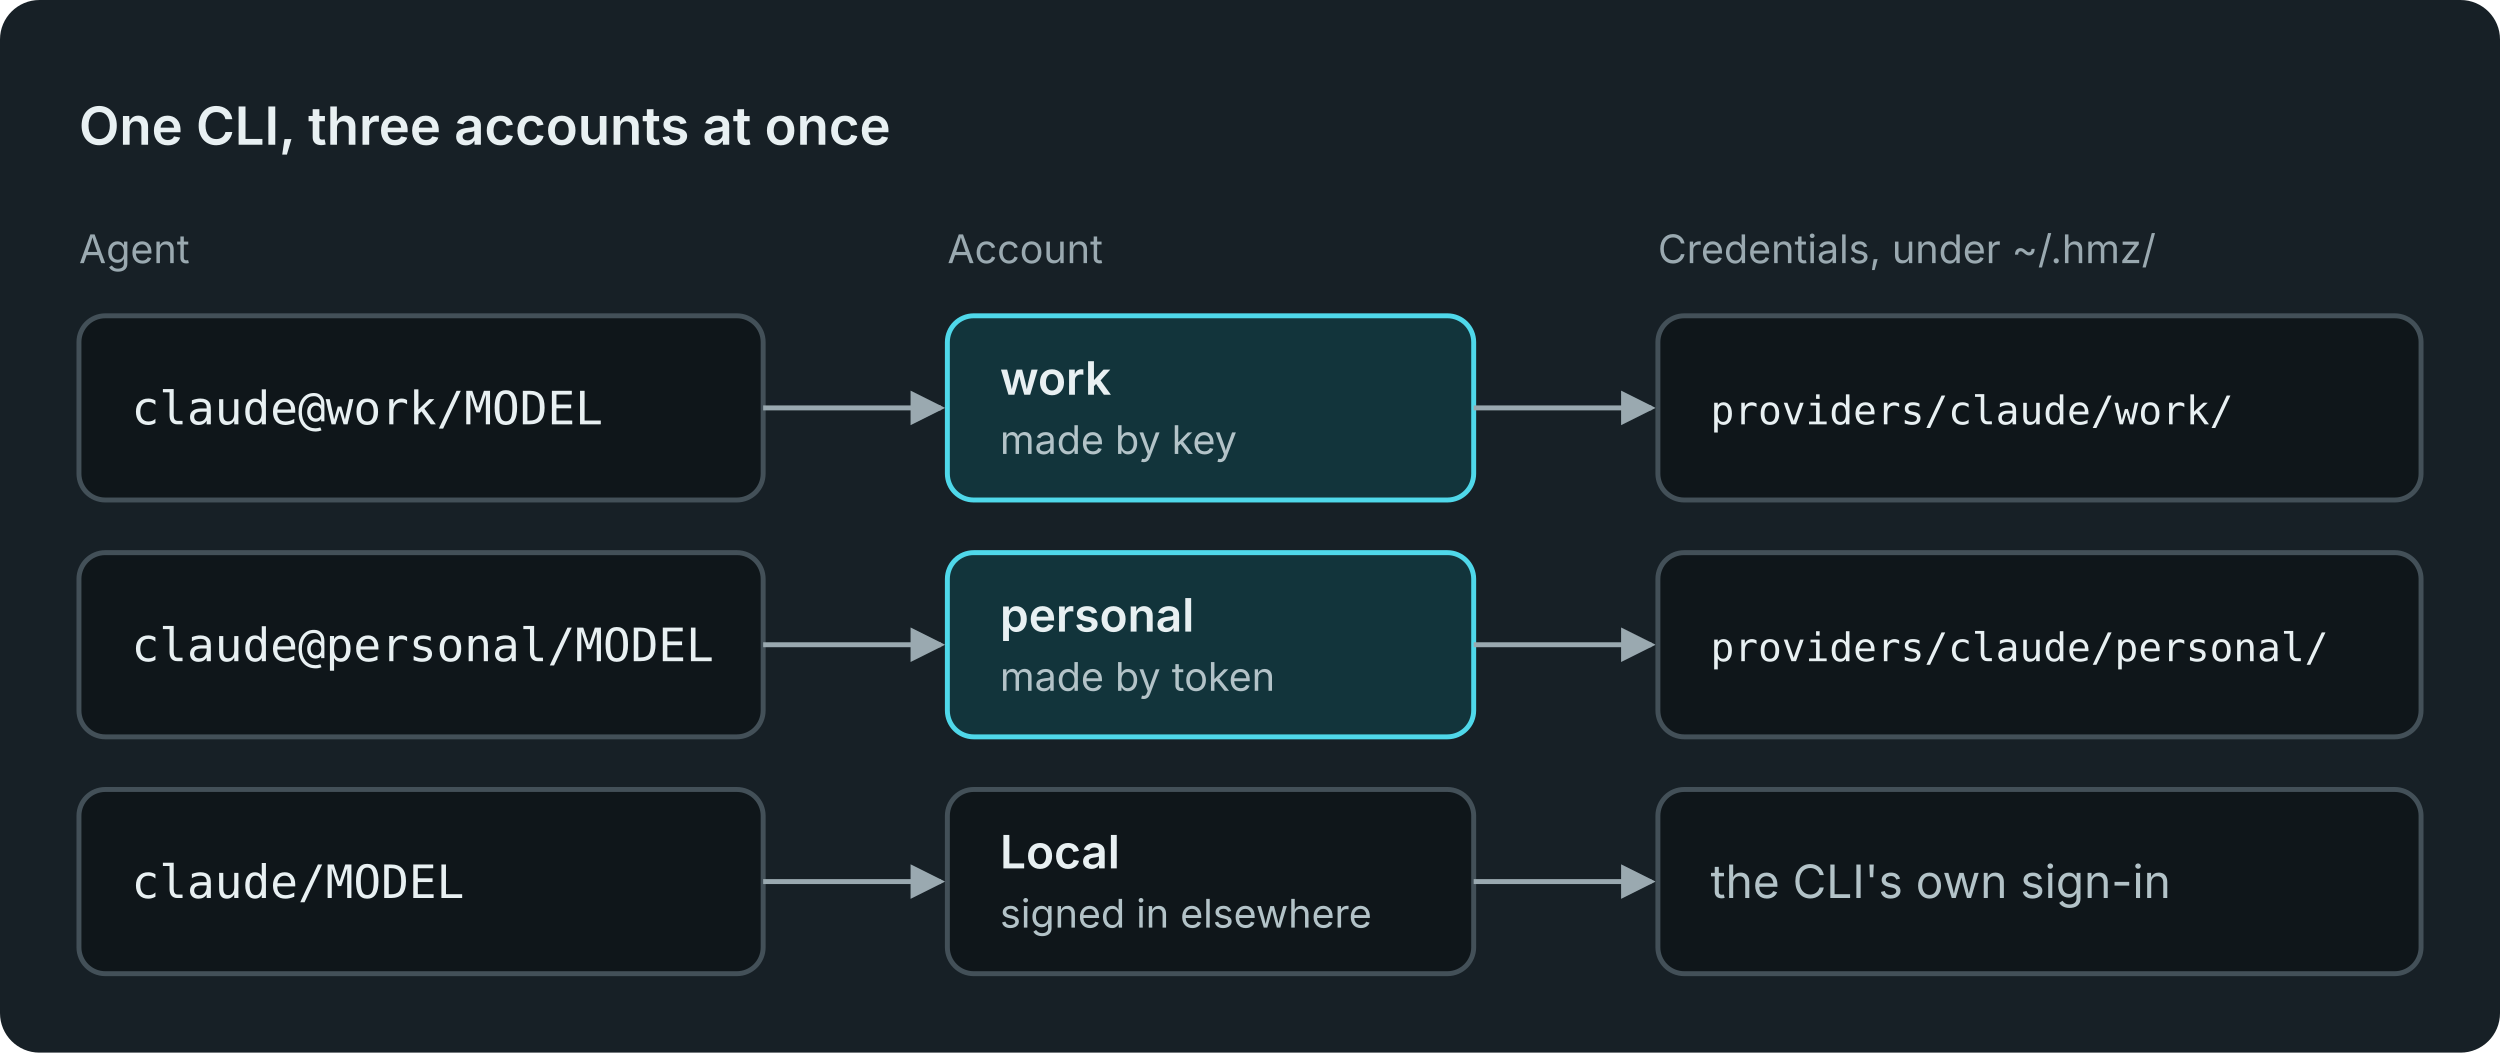
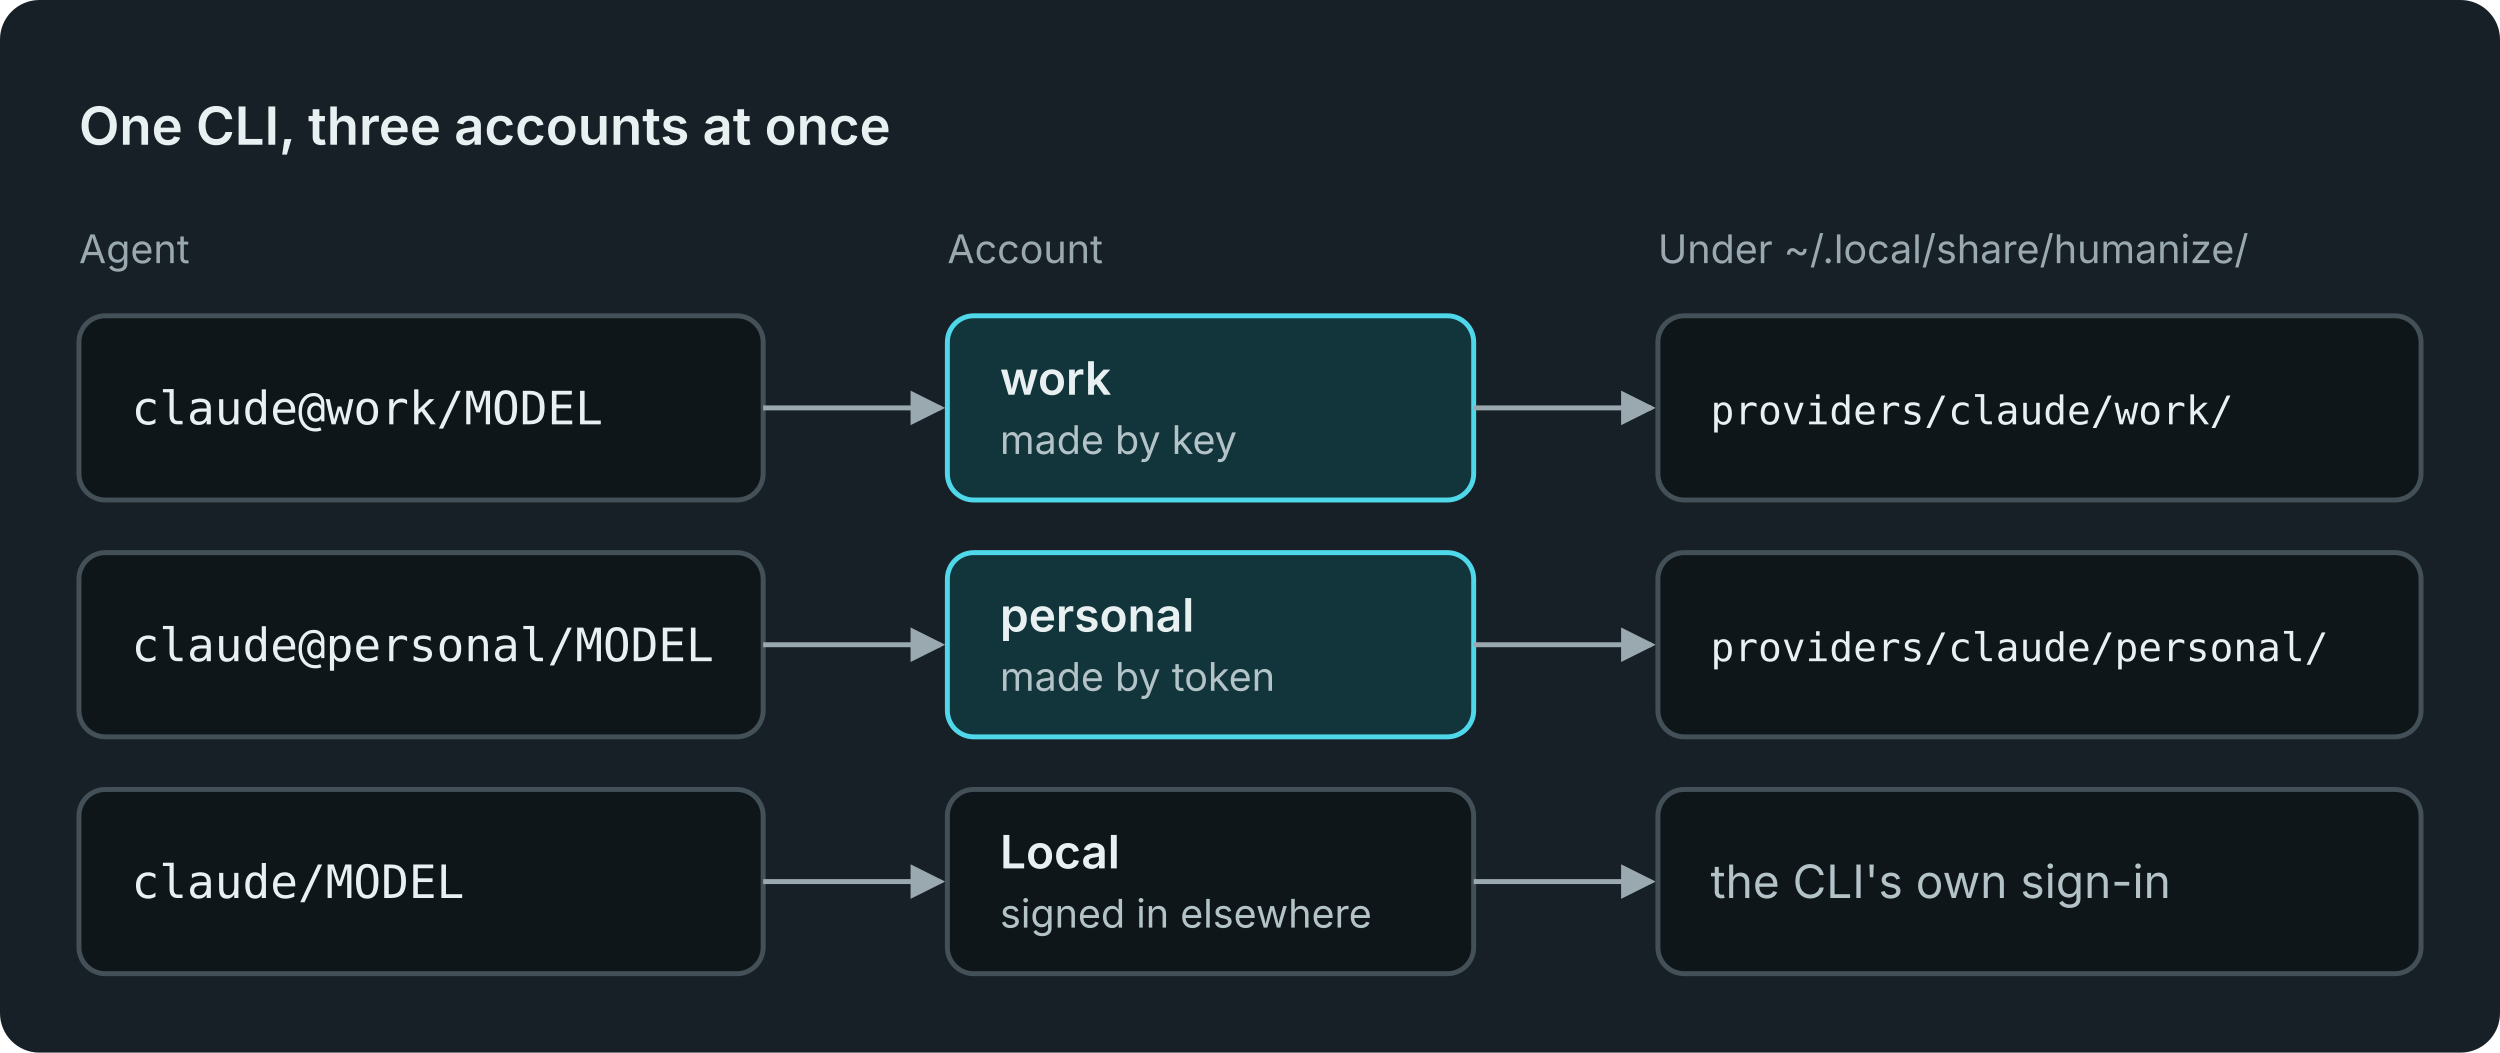
<svg xmlns="http://www.w3.org/2000/svg" viewBox="0 0 760 320" role="img">
  <rect width="760" height="320" rx="12" fill="#172026" />
  <defs>
    <marker id="a" viewBox="0 0 8 8" refX="7" refY="4" markerWidth="7" markerHeight="7" orient="auto">
      <path d="M0 0L8 4L0 8z" fill="#9aa9b0" />
    </marker>
  </defs>
  <text x="24" y="44" font-family="ui-sans-serif, system-ui, -apple-system, 'Segoe UI', sans-serif" font-size="16" font-weight="600" fill="#e8f0f2">One CLI, three accounts at once</text>
  <text x="24" y="80" font-family="ui-sans-serif, system-ui, -apple-system, 'Segoe UI', sans-serif" font-size="12" fill="#9aa9b0">Agent</text>
  <text x="288" y="80" font-family="ui-sans-serif, system-ui, -apple-system, 'Segoe UI', sans-serif" font-size="12" fill="#9aa9b0">Account</text>
-   <text x="504" y="80" font-family="ui-sans-serif, system-ui, -apple-system, 'Segoe UI', sans-serif" font-size="12" fill="#9aa9b0">Credentials, under ~/.hmz/</text>
+   <text x="504" y="80" font-family="ui-sans-serif, system-ui, -apple-system, 'Segoe UI', sans-serif" font-size="12" fill="#9aa9b0">Under ~/.local/share/humanize/</text>
  <rect x="24" y="96" width="208" height="56" rx="8" fill="#0f161a" stroke="#435058" stroke-width="1.5" />
  <text x="40" y="129" font-family="ui-monospace, SFMono-Regular, Menlo, Consolas, monospace" font-size="14" fill="#e8f0f2">claude@work/MODEL</text>
  <path d="M232 124H286" stroke="#9aa9b0" stroke-width="1.5" fill="none" marker-end="url(#a)" />
  <rect x="288" y="96" width="160" height="56" rx="8" fill="#12343b" stroke="#4fd8ea" stroke-width="1.5" />
  <text x="304" y="120" font-family="ui-sans-serif, system-ui, -apple-system, 'Segoe UI', sans-serif" font-size="14" font-weight="600" fill="#e8f0f2">work</text>
  <text x="304" y="138" font-family="ui-sans-serif, system-ui, -apple-system, 'Segoe UI', sans-serif" font-size="12" fill="#b3c3c8">made by key</text>
  <path d="M448 124H502" stroke="#9aa9b0" stroke-width="1.5" fill="none" marker-end="url(#a)" />
  <rect x="504" y="96" width="232" height="56" rx="8" fill="#0f161a" stroke="#435058" stroke-width="1.5" />
  <text x="520" y="129" font-family="ui-monospace, SFMono-Regular, Menlo, Consolas, monospace" font-size="12" fill="#e8f0f2">providers/claude/work/</text>
  <rect x="24" y="168" width="208" height="56" rx="8" fill="#0f161a" stroke="#435058" stroke-width="1.5" />
  <text x="40" y="201" font-family="ui-monospace, SFMono-Regular, Menlo, Consolas, monospace" font-size="14" fill="#e8f0f2">claude@personal/MODEL</text>
  <path d="M232 196H286" stroke="#9aa9b0" stroke-width="1.5" fill="none" marker-end="url(#a)" />
  <rect x="288" y="168" width="160" height="56" rx="8" fill="#12343b" stroke="#4fd8ea" stroke-width="1.5" />
  <text x="304" y="192" font-family="ui-sans-serif, system-ui, -apple-system, 'Segoe UI', sans-serif" font-size="14" font-weight="600" fill="#e8f0f2">personal</text>
  <text x="304" y="210" font-family="ui-sans-serif, system-ui, -apple-system, 'Segoe UI', sans-serif" font-size="12" fill="#b3c3c8">made by token</text>
  <path d="M448 196H502" stroke="#9aa9b0" stroke-width="1.5" fill="none" marker-end="url(#a)" />
  <rect x="504" y="168" width="232" height="56" rx="8" fill="#0f161a" stroke="#435058" stroke-width="1.5" />
  <text x="520" y="201" font-family="ui-monospace, SFMono-Regular, Menlo, Consolas, monospace" font-size="12" fill="#e8f0f2">providers/claude/personal/</text>
  <rect x="24" y="240" width="208" height="56" rx="8" fill="#0f161a" stroke="#435058" stroke-width="1.5" />
  <text x="40" y="273" font-family="ui-monospace, SFMono-Regular, Menlo, Consolas, monospace" font-size="14" fill="#e8f0f2">claude/MODEL</text>
  <path d="M232 268H286" stroke="#9aa9b0" stroke-width="1.5" fill="none" marker-end="url(#a)" />
  <rect x="288" y="240" width="160" height="56" rx="8" fill="#0f161a" stroke="#435058" stroke-width="1.5" />
  <text x="304" y="264" font-family="ui-sans-serif, system-ui, -apple-system, 'Segoe UI', sans-serif" font-size="14" font-weight="600" fill="#e8f0f2">Local</text>
  <text x="304" y="282" font-family="ui-sans-serif, system-ui, -apple-system, 'Segoe UI', sans-serif" font-size="12" fill="#b3c3c8">signed in elsewhere</text>
  <path d="M448 268H502" stroke="#9aa9b0" stroke-width="1.5" fill="none" marker-end="url(#a)" />
  <rect x="504" y="240" width="232" height="56" rx="8" fill="#0f161a" stroke="#435058" stroke-width="1.5" />
  <text x="520" y="273" font-family="ui-sans-serif, system-ui, -apple-system, 'Segoe UI', sans-serif" font-size="14" fill="#b3c3c8">the CLI's own sign-in</text>
</svg>
